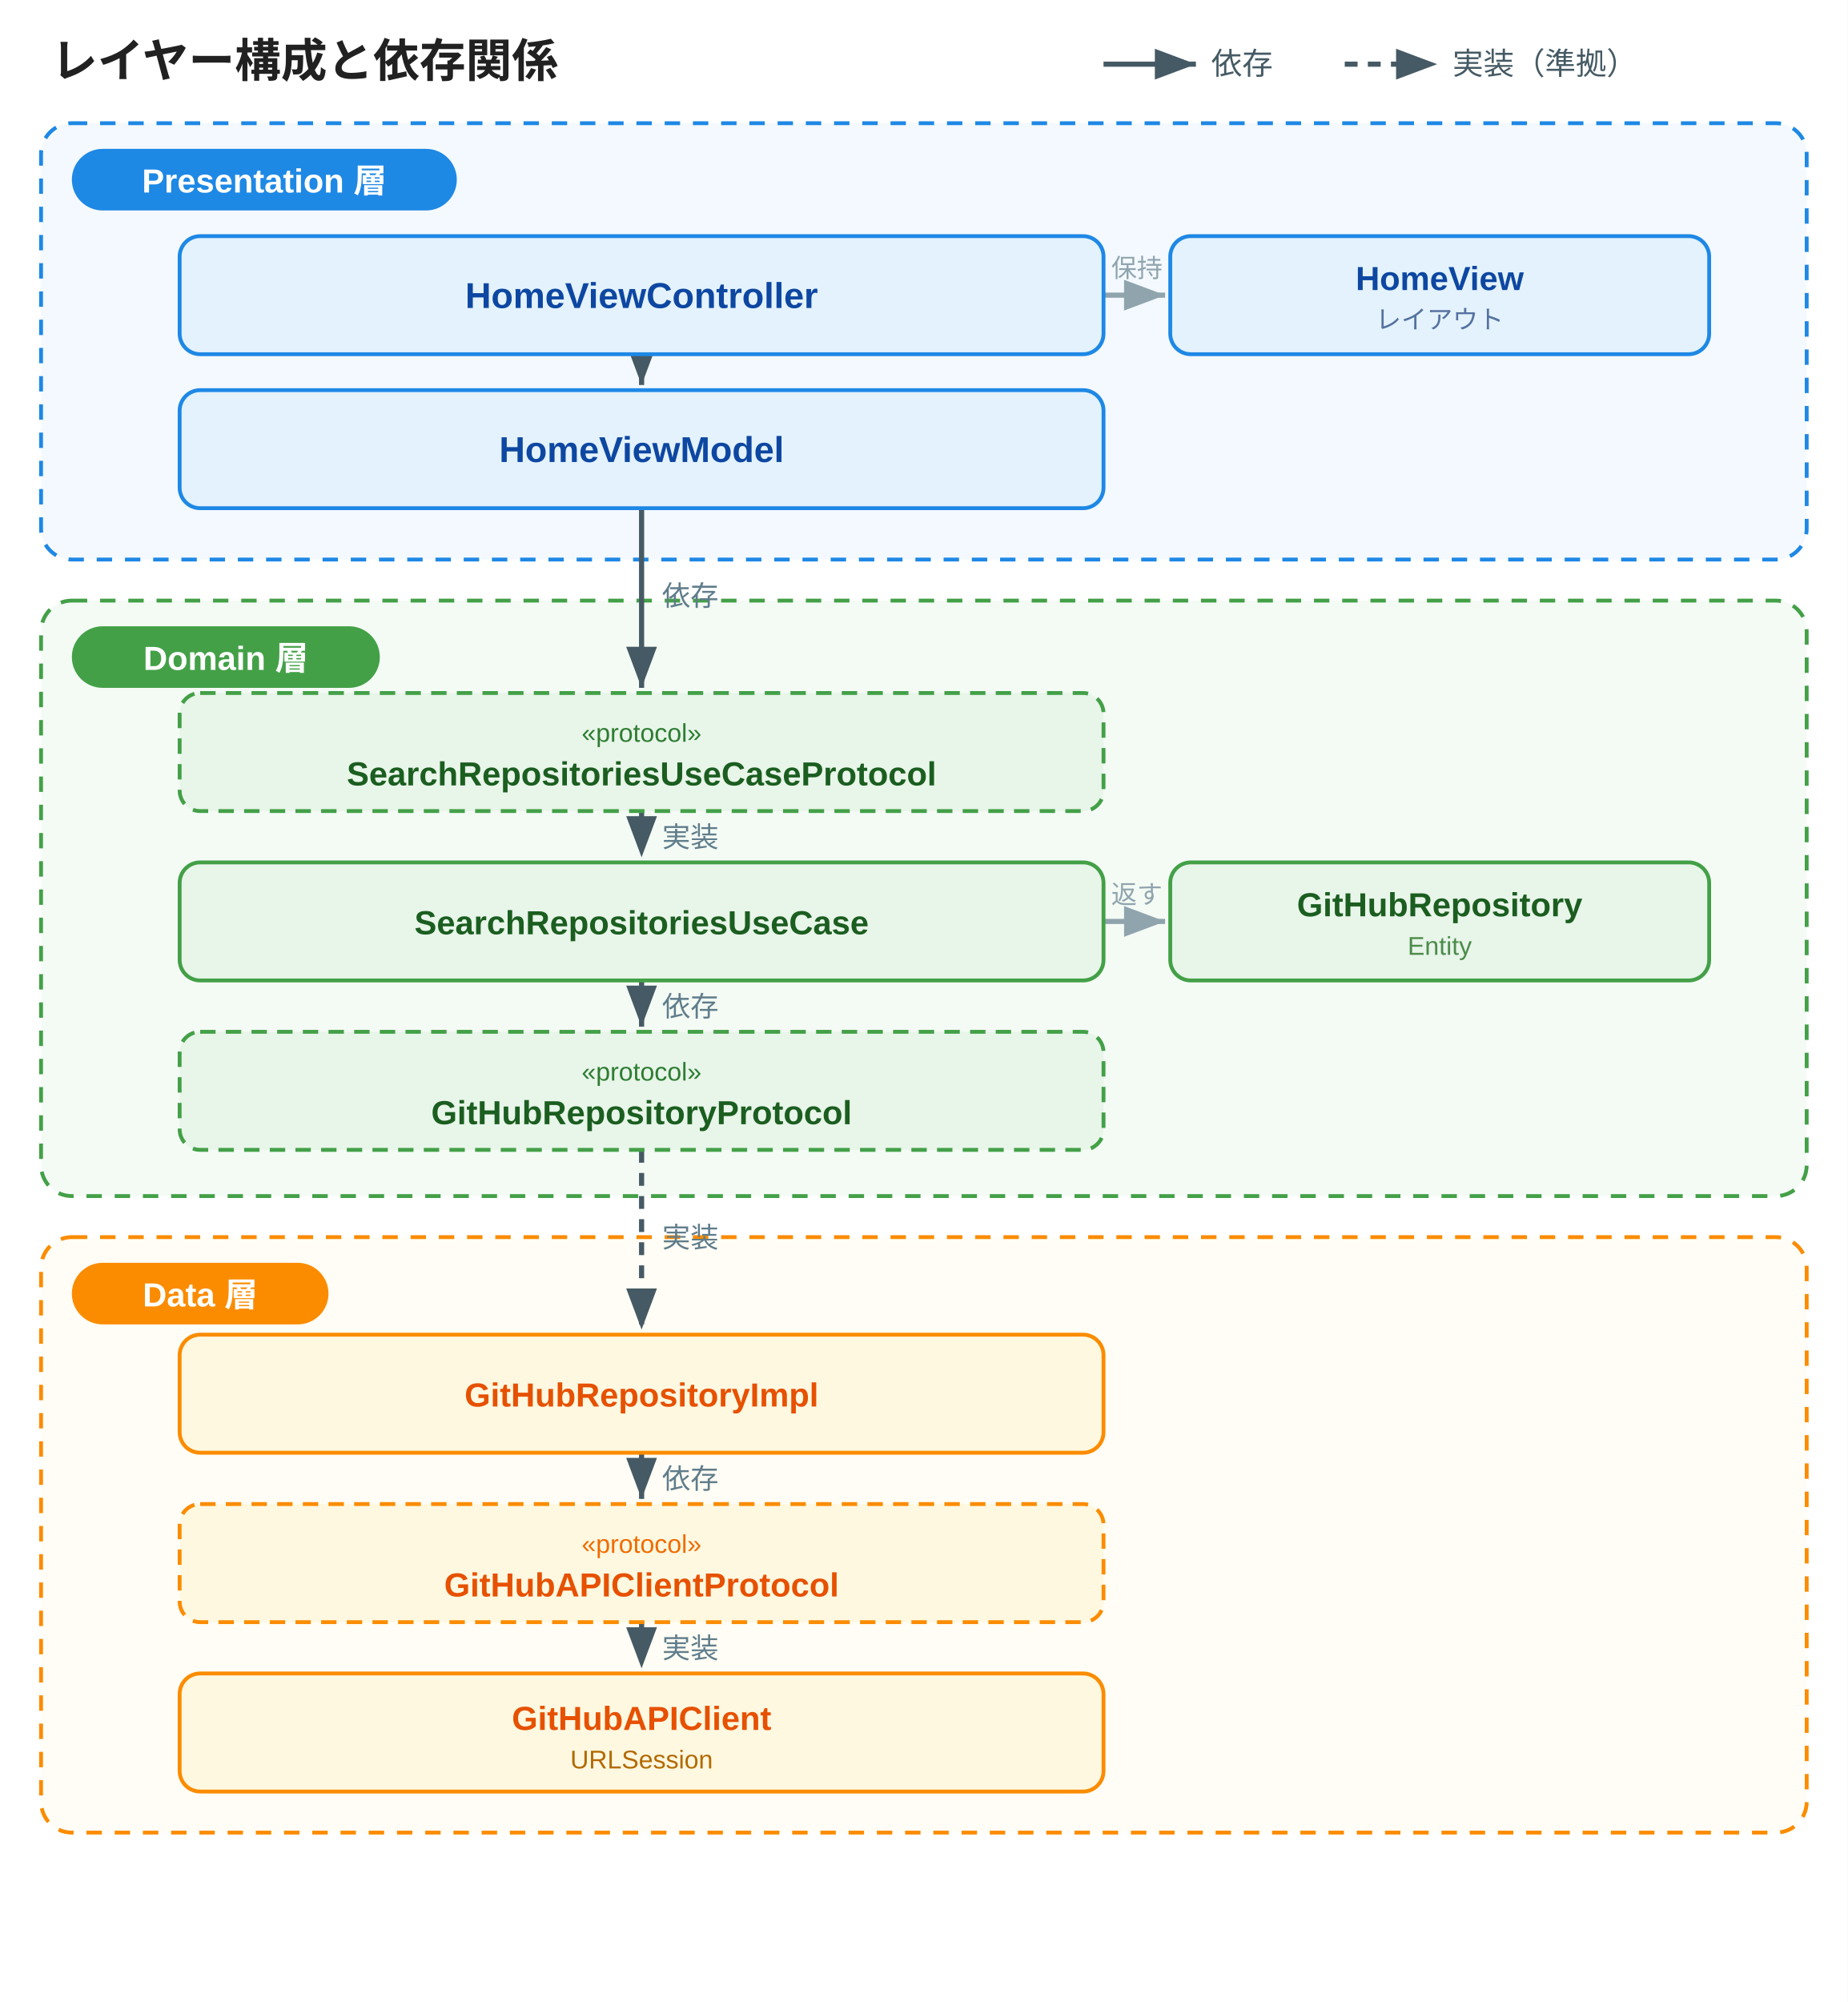
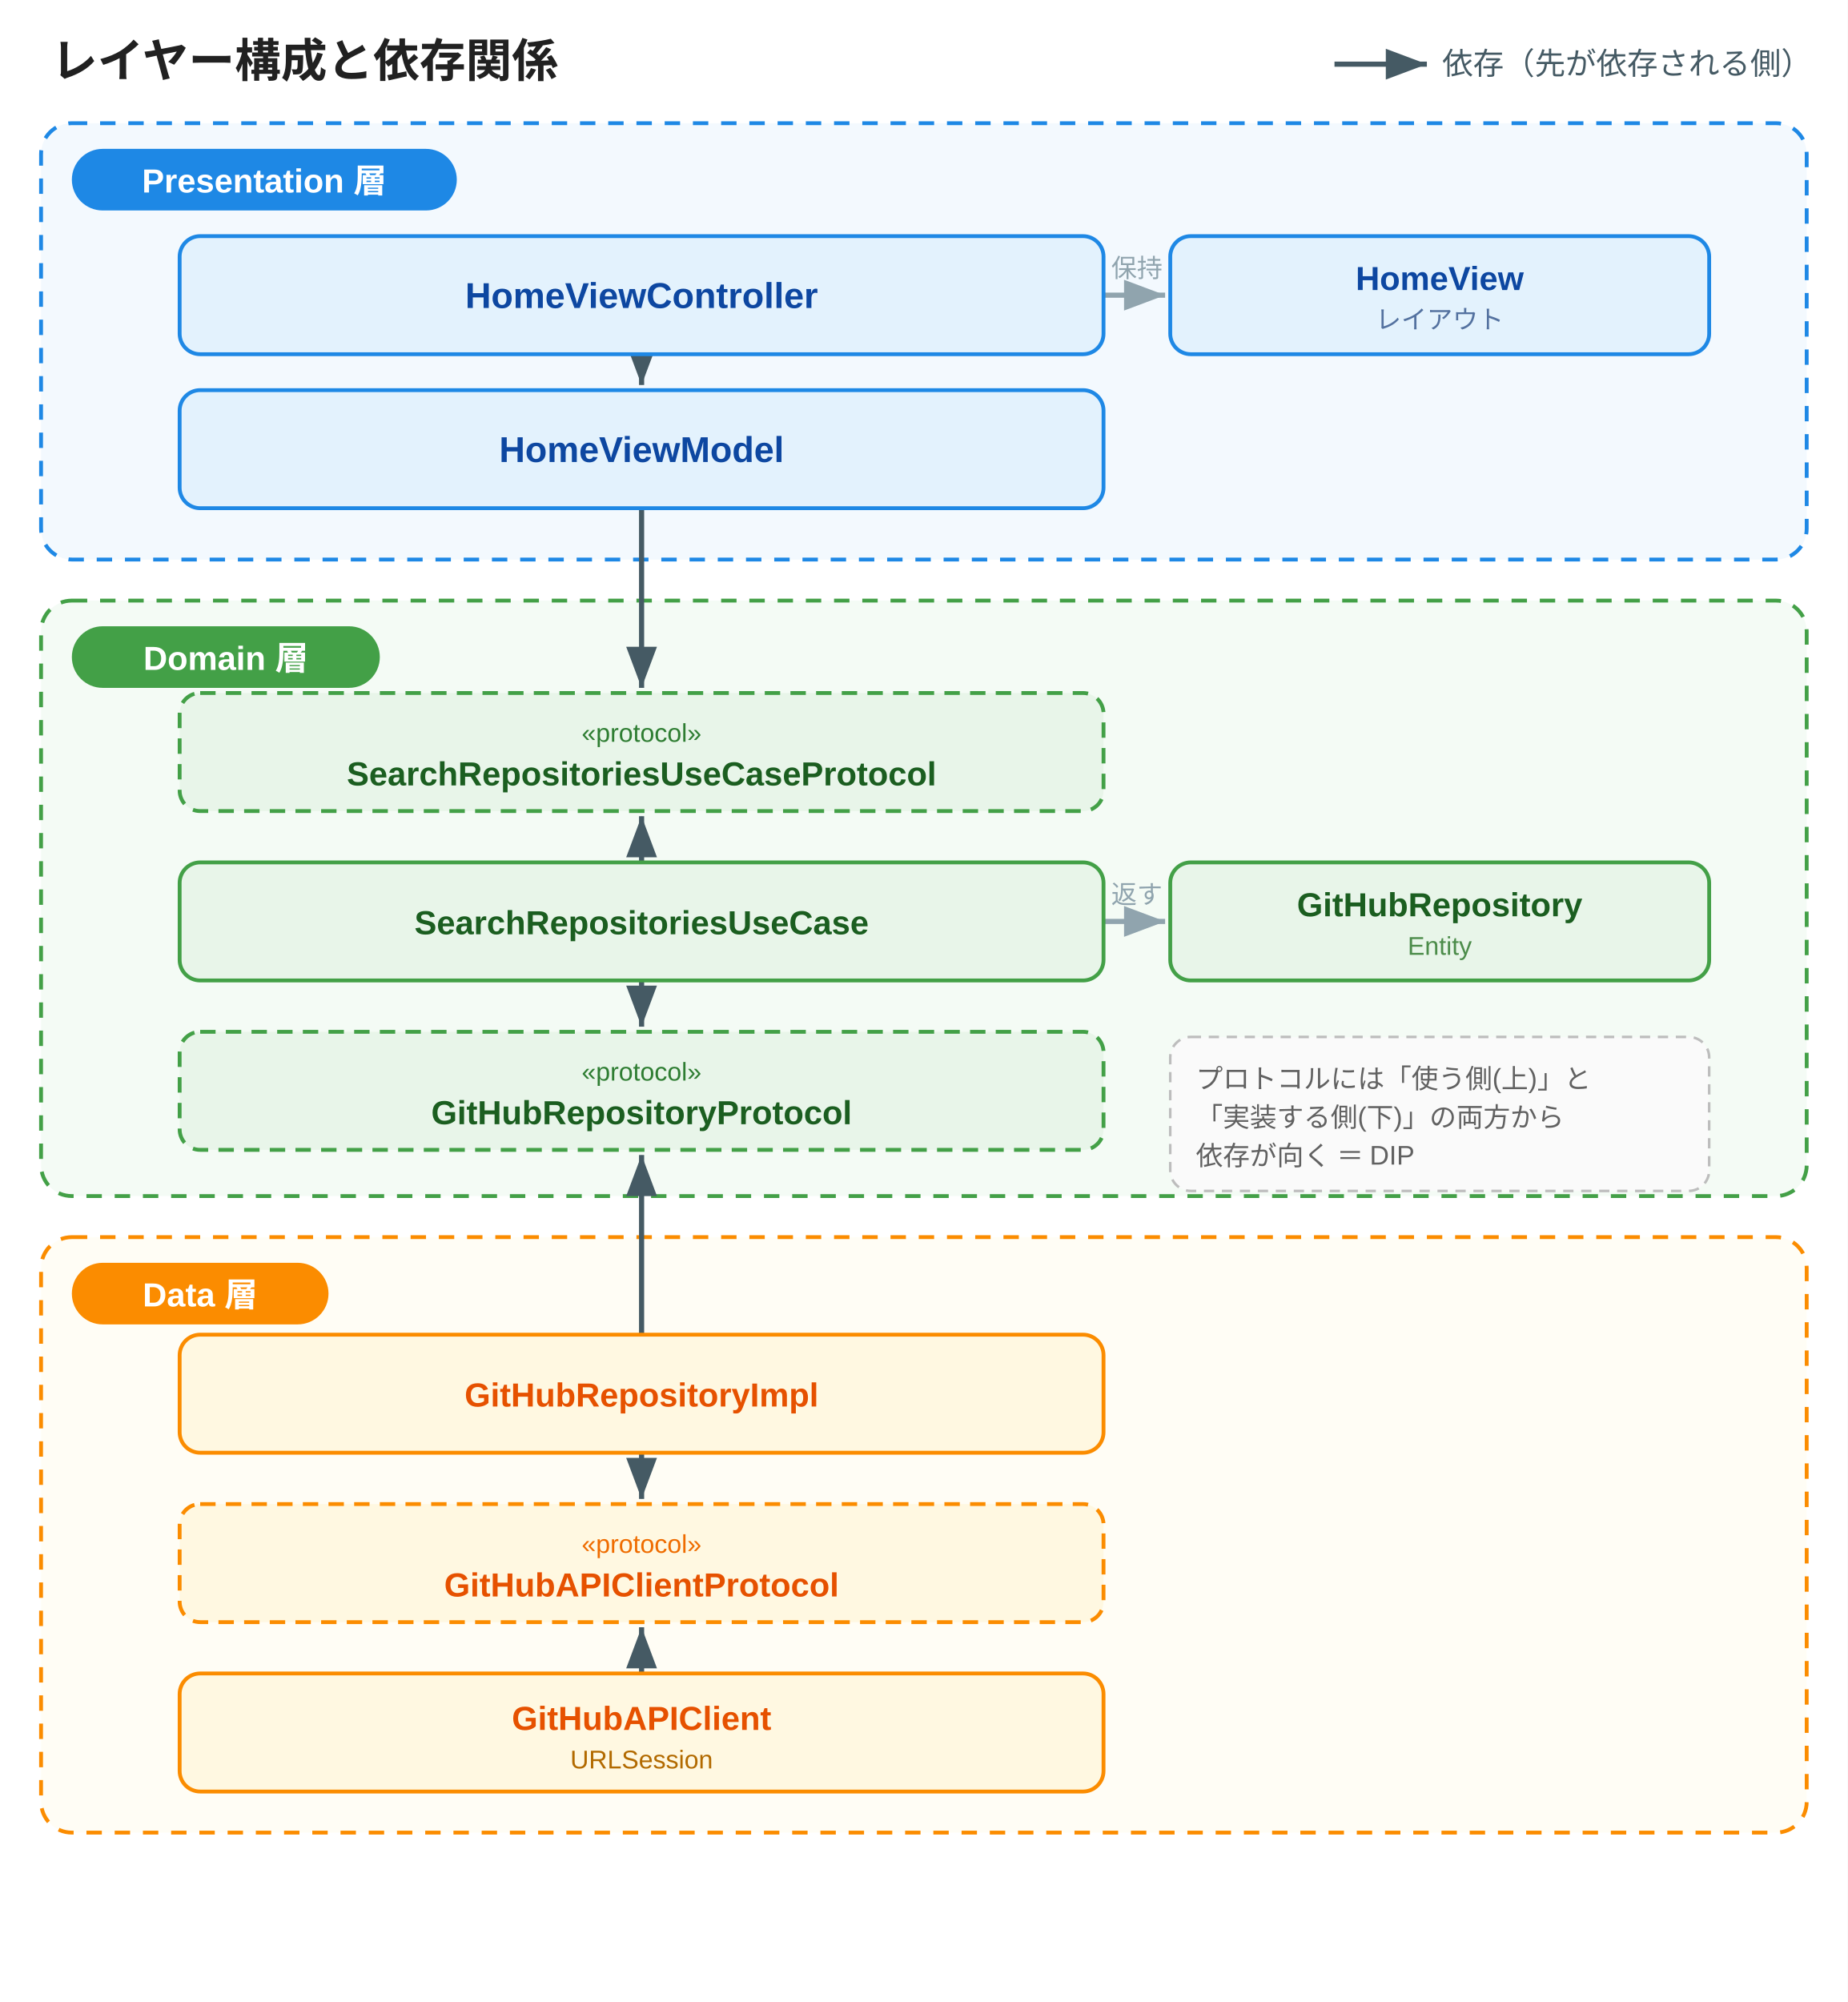
<svg xmlns="http://www.w3.org/2000/svg" width="720" height="780" viewBox="0 0 720 780" font-family="-apple-system, 'Helvetica Neue', Arial, sans-serif">
  <defs>
    <marker id="arrow" markerWidth="10" markerHeight="10" refX="8" refY="3" orient="auto" markerUnits="strokeWidth">
      <path d="M0,0 L8,3 L0,6 Z" fill="#455A64" />
    </marker>
    <marker id="arrowLight" markerWidth="10" markerHeight="10" refX="8" refY="3" orient="auto" markerUnits="strokeWidth">
      <path d="M0,0 L8,3 L0,6 Z" fill="#90A4AE" />
    </marker>
  </defs>
  <rect x="0" y="0" width="720" height="780" fill="#FFFFFF" />
  <text x="20" y="30" font-size="18" font-weight="700" fill="#212121">レイヤー構成と依存関係</text>
-   <line x1="430" y1="25" x2="466" y2="25" stroke="#455A64" stroke-width="2" marker-end="url(#arrow)" />
-   <text x="472" y="29" font-size="12" fill="#455A64">依存</text>
-   <line x1="524" y1="25" x2="560" y2="25" stroke="#455A64" stroke-width="2" stroke-dasharray="5 4" marker-end="url(#arrow)" />
-   <text x="566" y="29" font-size="12" fill="#455A64">実装（準拠）</text>
+   <line x1="520" y1="25" x2="556" y2="25" stroke="#455A64" stroke-width="2" marker-end="url(#arrow)" />
+   <text x="562" y="29" font-size="12" fill="#455A64">依存（先が依存される側）</text>
  <rect x="16" y="48" width="688" height="170" rx="12" fill="#F3F9FE" stroke="#1E88E5" stroke-width="1.5" stroke-dasharray="6 5" />
  <rect x="28" y="58" width="150" height="24" rx="12" fill="#1E88E5" />
  <text x="103" y="75" font-size="13" font-weight="700" fill="#fff" text-anchor="middle">Presentation 層</text>
  <rect x="16" y="234" width="688" height="232" rx="12" fill="#F4FBF5" stroke="#43A047" stroke-width="1.5" stroke-dasharray="6 5" />
  <rect x="28" y="244" width="120" height="24" rx="12" fill="#43A047" />
  <text x="88" y="261" font-size="13" font-weight="700" fill="#fff" text-anchor="middle">Domain 層</text>
  <rect x="16" y="482" width="688" height="232" rx="12" fill="#FFFDF5" stroke="#FB8C00" stroke-width="1.5" stroke-dasharray="6 5" />
  <rect x="28" y="492" width="100" height="24" rx="12" fill="#FB8C00" />
  <text x="78" y="509" font-size="13" font-weight="700" fill="#fff" text-anchor="middle">Data 層</text>
  <line x1="250" y1="138" x2="250" y2="150" stroke="#455A64" stroke-width="2" marker-end="url(#arrow)" />
  <line x1="250" y1="198" x2="250" y2="268" stroke="#455A64" stroke-width="2" marker-end="url(#arrow)" />
-   <text x="258" y="236" font-size="11" fill="#607D8B">依存</text>
-   <line x1="250" y1="316" x2="250" y2="334" stroke="#455A64" stroke-width="2" stroke-dasharray="5 4" marker-end="url(#arrow)" />
-   <text x="258" y="330" font-size="11" fill="#607D8B">実装</text>
+   <line x1="250" y1="336" x2="250" y2="318" stroke="#455A64" stroke-width="2" marker-end="url(#arrow)" />
  <line x1="250" y1="382" x2="250" y2="400" stroke="#455A64" stroke-width="2" marker-end="url(#arrow)" />
-   <text x="258" y="396" font-size="11" fill="#607D8B">依存</text>
-   <line x1="250" y1="448" x2="250" y2="518" stroke="#455A64" stroke-width="2" stroke-dasharray="5 4" marker-end="url(#arrow)" />
-   <text x="258" y="486" font-size="11" fill="#607D8B">実装</text>
+   <line x1="250" y1="520" x2="250" y2="450" stroke="#455A64" stroke-width="2" marker-end="url(#arrow)" />
  <line x1="250" y1="566" x2="250" y2="584" stroke="#455A64" stroke-width="2" marker-end="url(#arrow)" />
-   <text x="258" y="580" font-size="11" fill="#607D8B">依存</text>
-   <line x1="250" y1="632" x2="250" y2="650" stroke="#455A64" stroke-width="2" stroke-dasharray="5 4" marker-end="url(#arrow)" />
-   <text x="258" y="646" font-size="11" fill="#607D8B">実装</text>
+   <line x1="250" y1="652" x2="250" y2="634" stroke="#455A64" stroke-width="2" marker-end="url(#arrow)" />
  <line x1="430" y1="115" x2="454" y2="115" stroke="#90A4AE" stroke-width="2" marker-end="url(#arrowLight)" />
  <text x="443" y="108" font-size="10" fill="#90A4AE" text-anchor="middle">保持</text>
  <line x1="430" y1="359" x2="454" y2="359" stroke="#90A4AE" stroke-width="2" marker-end="url(#arrowLight)" />
  <text x="443" y="352" font-size="10" fill="#90A4AE" text-anchor="middle">返す</text>
+   <rect x="456" y="404" width="210" height="60" rx="8" fill="#FAFAFA" stroke="#BDBDBD" stroke-width="1" stroke-dasharray="4 3" />
+   <text x="466" y="424" font-size="10.5" fill="#616161">プロトコルには「使う側(上)」と</text>
+   <text x="466" y="439" font-size="10.5" fill="#616161">「実装する側(下)」の両方から</text>
+   <text x="466" y="454" font-size="10.5" fill="#616161">依存が向く ＝ DIP</text>
  <rect x="70" y="92" width="360" height="46" rx="8" fill="#E3F2FD" stroke="#1E88E5" stroke-width="1.5" />
  <text x="250" y="120" font-size="14" font-weight="600" fill="#0D47A1" text-anchor="middle">HomeViewController</text>
  <rect x="456" y="92" width="210" height="46" rx="8" fill="#E3F2FD" stroke="#1E88E5" stroke-width="1.5" />
  <text x="561" y="113" font-size="13" font-weight="600" fill="#0D47A1" text-anchor="middle">HomeView</text>
  <text x="561" y="128" font-size="10" fill="#5472A0" text-anchor="middle">レイアウト</text>
  <rect x="70" y="152" width="360" height="46" rx="8" fill="#E3F2FD" stroke="#1E88E5" stroke-width="1.5" />
  <text x="250" y="180" font-size="14" font-weight="600" fill="#0D47A1" text-anchor="middle">HomeViewModel</text>
  <rect x="70" y="270" width="360" height="46" rx="8" fill="#E8F5E9" stroke="#43A047" stroke-width="1.5" stroke-dasharray="6 4" />
  <text x="250" y="289" font-size="10" fill="#2E7D32" text-anchor="middle">«protocol»</text>
  <text x="250" y="306" font-size="13" font-weight="600" fill="#1B5E20" text-anchor="middle">SearchRepositoriesUseCaseProtocol</text>
  <rect x="70" y="336" width="360" height="46" rx="8" fill="#E8F5E9" stroke="#43A047" stroke-width="1.5" />
  <text x="250" y="364" font-size="13" font-weight="600" fill="#1B5E20" text-anchor="middle">SearchRepositoriesUseCase</text>
  <rect x="456" y="336" width="210" height="46" rx="8" fill="#E8F5E9" stroke="#43A047" stroke-width="1.5" />
  <text x="561" y="357" font-size="13" font-weight="600" fill="#1B5E20" text-anchor="middle">GitHubRepository</text>
  <text x="561" y="372" font-size="10" fill="#4C8C4A" text-anchor="middle">Entity</text>
  <rect x="70" y="402" width="360" height="46" rx="8" fill="#E8F5E9" stroke="#43A047" stroke-width="1.5" stroke-dasharray="6 4" />
  <text x="250" y="421" font-size="10" fill="#2E7D32" text-anchor="middle">«protocol»</text>
  <text x="250" y="438" font-size="13" font-weight="600" fill="#1B5E20" text-anchor="middle">GitHubRepositoryProtocol</text>
  <rect x="70" y="520" width="360" height="46" rx="8" fill="#FFF8E1" stroke="#FB8C00" stroke-width="1.5" />
  <text x="250" y="548" font-size="13" font-weight="600" fill="#E65100" text-anchor="middle">GitHubRepositoryImpl</text>
  <rect x="70" y="586" width="360" height="46" rx="8" fill="#FFF8E1" stroke="#FB8C00" stroke-width="1.5" stroke-dasharray="6 4" />
  <text x="250" y="605" font-size="10" fill="#EF6C00" text-anchor="middle">«protocol»</text>
  <text x="250" y="622" font-size="13" font-weight="600" fill="#E65100" text-anchor="middle">GitHubAPIClientProtocol</text>
  <rect x="70" y="652" width="360" height="46" rx="8" fill="#FFF8E1" stroke="#FB8C00" stroke-width="1.5" />
  <text x="250" y="674" font-size="13" font-weight="600" fill="#E65100" text-anchor="middle">GitHubAPIClient</text>
  <text x="250" y="689" font-size="10" fill="#B26A00" text-anchor="middle">URLSession</text>
</svg>
